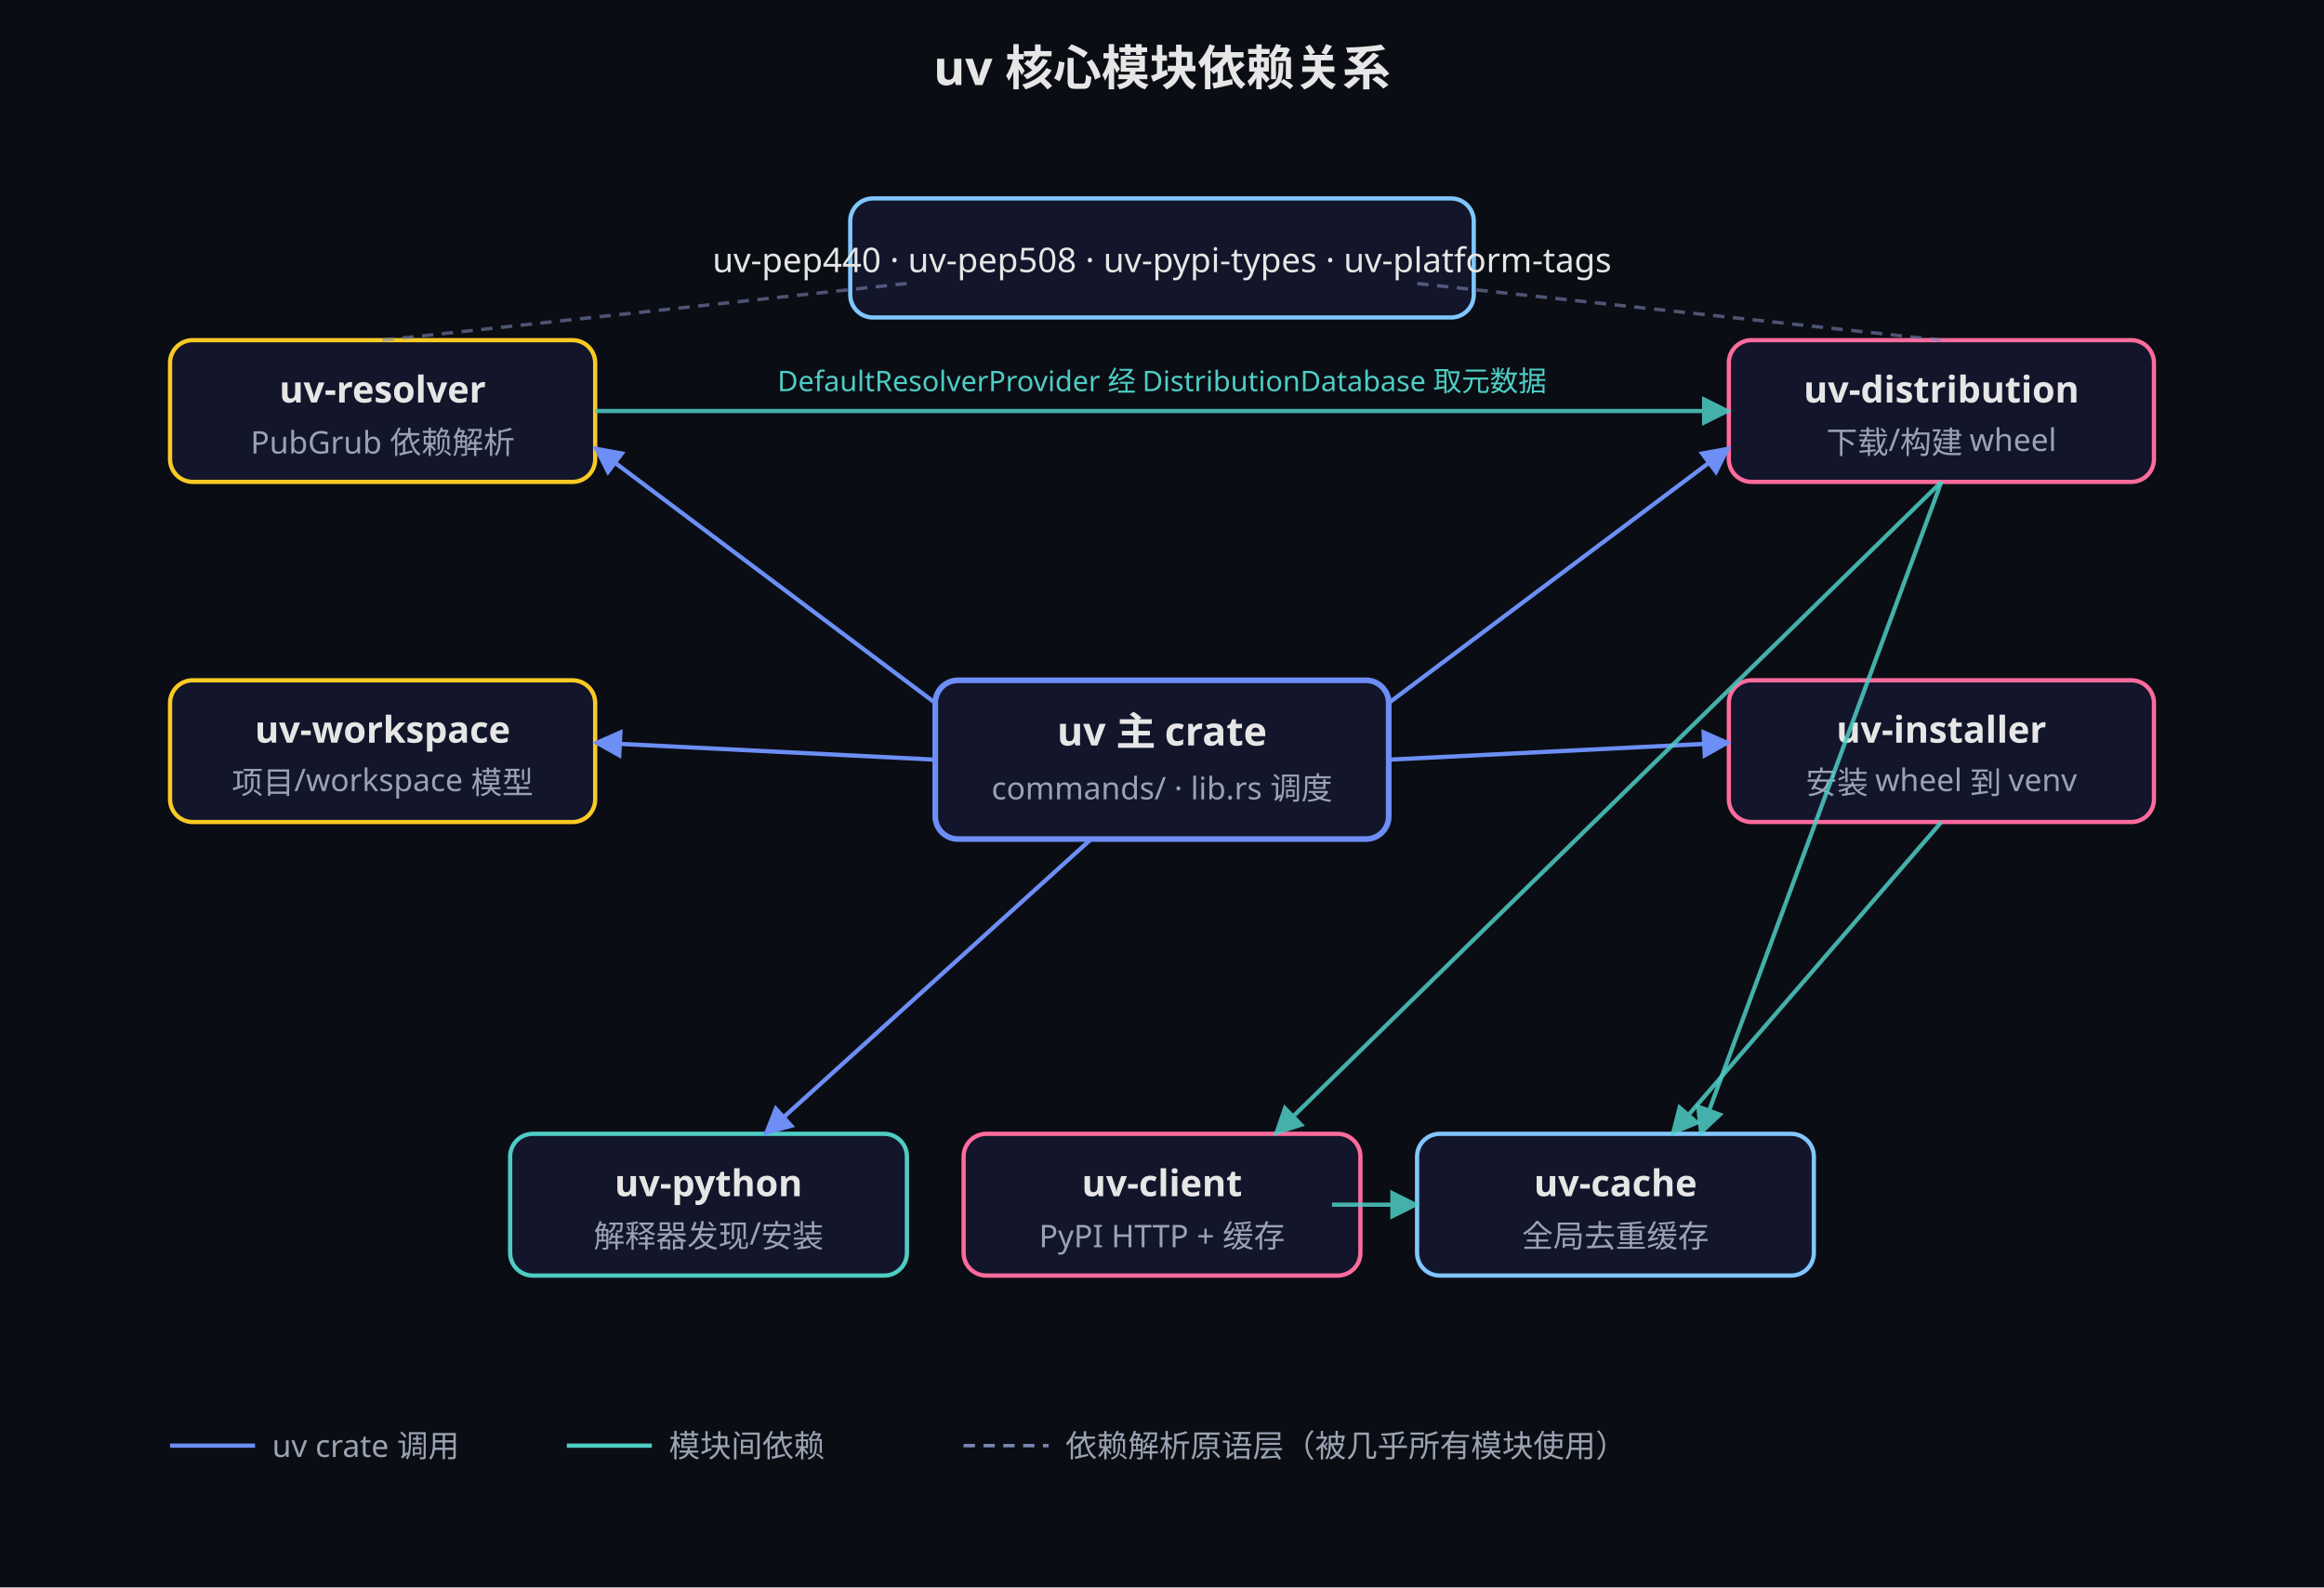
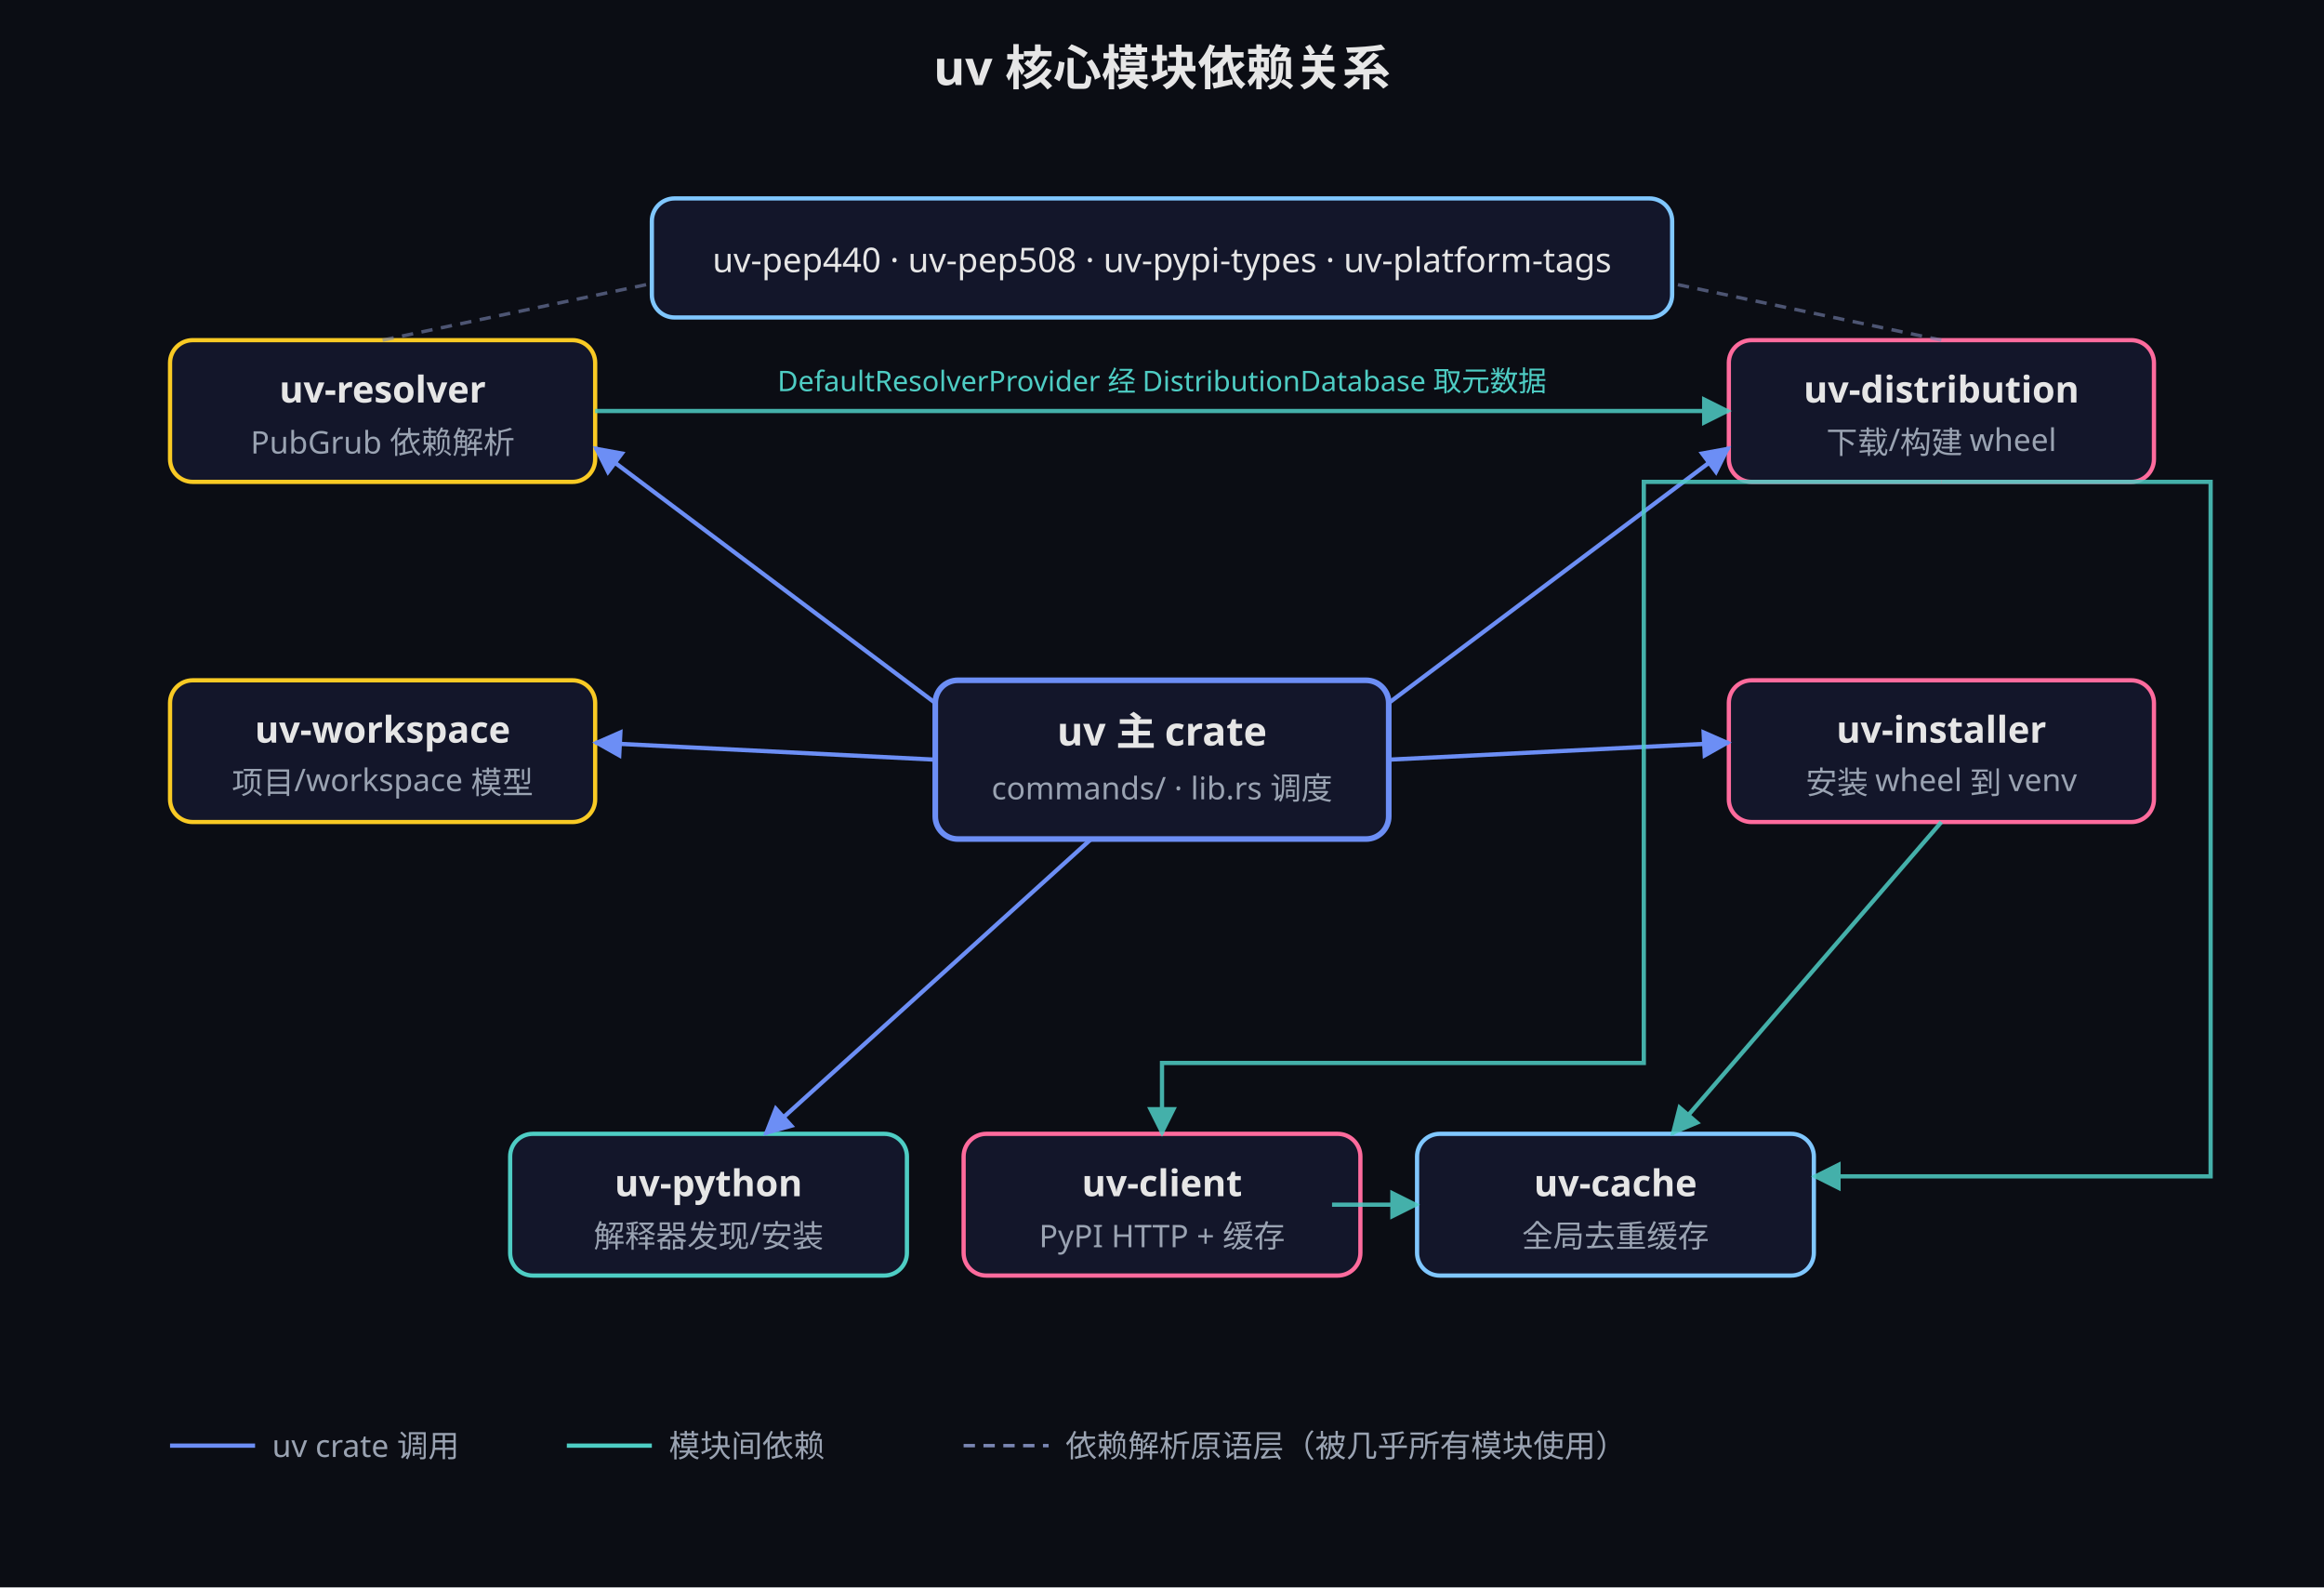
<svg xmlns="http://www.w3.org/2000/svg" width="820" height="560" viewBox="0 0 820 560" font-family="system-ui, sans-serif">
  <rect width="820" height="560" fill="#0b0d14" />
  <text x="410" y="30" text-anchor="middle" fill="#e6e6e6" font-size="17" font-weight="600">uv 核心模块依赖关系</text>
  <defs>
    <marker id="dep-arr" viewBox="0 0 10 10" refX="9" refY="5" markerWidth="7" markerHeight="7" orient="auto">
      <path d="M0,0 L10,5 L0,10 z" fill="#6c8ef5" />
    </marker>
    <marker id="dep-arr2" viewBox="0 0 10 10" refX="9" refY="5" markerWidth="7" markerHeight="7" orient="auto">
      <path d="M0,0 L10,5 L0,10 z" fill="#4ecdc4" />
    </marker>
  </defs>
  <rect x="330" y="240" width="160" height="56" rx="8" fill="#13162a" stroke="#6c8ef5" stroke-width="2" />
  <text x="410" y="263" text-anchor="middle" fill="#e6e6e6" font-size="14" font-weight="600">uv 主 crate</text>
  <text x="410" y="282" text-anchor="middle" fill="#9aa3b2" font-size="11">commands/ · lib.rs 调度</text>
  <rect x="60" y="120" width="150" height="50" rx="8" fill="#13162a" stroke="#f9ca24" stroke-width="1.5" />
  <text x="135" y="142" text-anchor="middle" fill="#e6e6e6" font-size="13" font-weight="600">uv-resolver</text>
  <text x="135" y="160" text-anchor="middle" fill="#9aa3b2" font-size="11">PubGrub 依赖解析</text>
  <rect x="60" y="240" width="150" height="50" rx="8" fill="#13162a" stroke="#f9ca24" stroke-width="1.5" />
  <text x="135" y="262" text-anchor="middle" fill="#e6e6e6" font-size="13" font-weight="600">uv-workspace</text>
  <text x="135" y="280" text-anchor="middle" fill="#9aa3b2" font-size="11">项目/workspace 模型</text>
  <rect x="610" y="120" width="150" height="50" rx="8" fill="#13162a" stroke="#ff6b9d" stroke-width="1.5" />
  <text x="685" y="142" text-anchor="middle" fill="#e6e6e6" font-size="13" font-weight="600">uv-distribution</text>
  <text x="685" y="160" text-anchor="middle" fill="#9aa3b2" font-size="11">下载/构建 wheel</text>
  <rect x="610" y="240" width="150" height="50" rx="8" fill="#13162a" stroke="#ff6b9d" stroke-width="1.5" />
  <text x="685" y="262" text-anchor="middle" fill="#e6e6e6" font-size="13" font-weight="600">uv-installer</text>
  <text x="685" y="280" text-anchor="middle" fill="#9aa3b2" font-size="11">安装 wheel 到 venv</text>
  <rect x="180" y="400" width="140" height="50" rx="8" fill="#13162a" stroke="#4ecdc4" stroke-width="1.5" />
  <text x="250" y="422" text-anchor="middle" fill="#e6e6e6" font-size="13" font-weight="600">uv-python</text>
  <text x="250" y="440" text-anchor="middle" fill="#9aa3b2" font-size="11">解释器发现/安装</text>
  <rect x="340" y="400" width="140" height="50" rx="8" fill="#13162a" stroke="#ff6b9d" stroke-width="1.5" />
  <text x="410" y="422" text-anchor="middle" fill="#e6e6e6" font-size="13" font-weight="600">uv-client</text>
  <text x="410" y="440" text-anchor="middle" fill="#9aa3b2" font-size="11">PyPI HTTP + 缓存</text>
  <rect x="500" y="400" width="140" height="50" rx="8" fill="#13162a" stroke="#80c7ff" stroke-width="1.5" />
  <text x="570" y="422" text-anchor="middle" fill="#e6e6e6" font-size="13" font-weight="600">uv-cache</text>
  <text x="570" y="440" text-anchor="middle" fill="#9aa3b2" font-size="11">全局去重缓存</text>
-   <rect x="300" y="70" width="220" height="42" rx="8" fill="#13162a" stroke="#80c7ff" stroke-width="1.5" />
+   <rect x="230" y="70" width="360" height="42" rx="8" fill="#13162a" stroke="#80c7ff" stroke-width="1.5" />
  <text x="410" y="96" text-anchor="middle" fill="#e6e6e6" font-size="12">uv-pep440 · uv-pep508 · uv-pypi-types · uv-platform-tags</text>
  <line x1="330" y1="248" x2="210" y2="158" stroke="#6c8ef5" stroke-width="1.5" marker-end="url(#dep-arr)" />
  <line x1="330" y1="268" x2="210" y2="262" stroke="#6c8ef5" stroke-width="1.5" marker-end="url(#dep-arr)" />
  <line x1="490" y1="248" x2="610" y2="158" stroke="#6c8ef5" stroke-width="1.5" marker-end="url(#dep-arr)" />
  <line x1="490" y1="268" x2="610" y2="262" stroke="#6c8ef5" stroke-width="1.5" marker-end="url(#dep-arr)" />
  <line x1="385" y1="296" x2="270" y2="400" stroke="#6c8ef5" stroke-width="1.5" marker-end="url(#dep-arr)" />
  <line x1="210" y1="145" x2="610" y2="145" stroke="#4ecdc4" stroke-width="1.5" marker-end="url(#dep-arr2)" opacity="0.85" />
  <text x="410" y="138" text-anchor="middle" fill="#4ecdc4" font-size="10">DefaultResolverProvider 经 DistributionDatabase 取元数据</text>
-   <line x1="685" y1="170" x2="450" y2="400" stroke="#4ecdc4" stroke-width="1.5" marker-end="url(#dep-arr2)" opacity="0.85" />
-   <line x1="685" y1="170" x2="600" y2="400" stroke="#4ecdc4" stroke-width="1.5" marker-end="url(#dep-arr2)" opacity="0.85" />
+   <polyline points="685,170 580,170 580,375 410,375 410,400" fill="none" stroke="#4ecdc4" stroke-width="1.5" marker-end="url(#dep-arr2)" opacity="0.85" />
+   <polyline points="685,170 780,170 780,415 640,415" fill="none" stroke="#4ecdc4" stroke-width="1.5" marker-end="url(#dep-arr2)" opacity="0.85" />
  <line x1="685" y1="290" x2="590" y2="400" stroke="#4ecdc4" stroke-width="1.5" marker-end="url(#dep-arr2)" opacity="0.85" />
  <line x1="470" y1="425" x2="500" y2="425" stroke="#4ecdc4" stroke-width="1.5" marker-end="url(#dep-arr2)" opacity="0.85" />
-   <line x1="135" y1="120" x2="320" y2="100" stroke="#7a86b3" stroke-width="1.2" stroke-dasharray="4,3" opacity="0.6" />
-   <line x1="685" y1="120" x2="500" y2="100" stroke="#7a86b3" stroke-width="1.2" stroke-dasharray="4,3" opacity="0.6" />
+   <line x1="135" y1="120" x2="230" y2="100" stroke="#7a86b3" stroke-width="1.2" stroke-dasharray="4,3" opacity="0.6" />
+   <line x1="685" y1="120" x2="590" y2="100" stroke="#7a86b3" stroke-width="1.2" stroke-dasharray="4,3" opacity="0.6" />
  <line x1="60" y1="510" x2="90" y2="510" stroke="#6c8ef5" stroke-width="1.5" />
  <text x="96" y="514" fill="#9aa3b2" font-size="11">uv crate 调用</text>
  <line x1="200" y1="510" x2="230" y2="510" stroke="#4ecdc4" stroke-width="1.5" />
  <text x="236" y="514" fill="#9aa3b2" font-size="11">模块间依赖</text>
  <line x1="340" y1="510" x2="370" y2="510" stroke="#7a86b3" stroke-width="1.2" stroke-dasharray="4,3" />
  <text x="376" y="514" fill="#9aa3b2" font-size="11">依赖解析原语层（被几乎所有模块使用）</text>
</svg>
